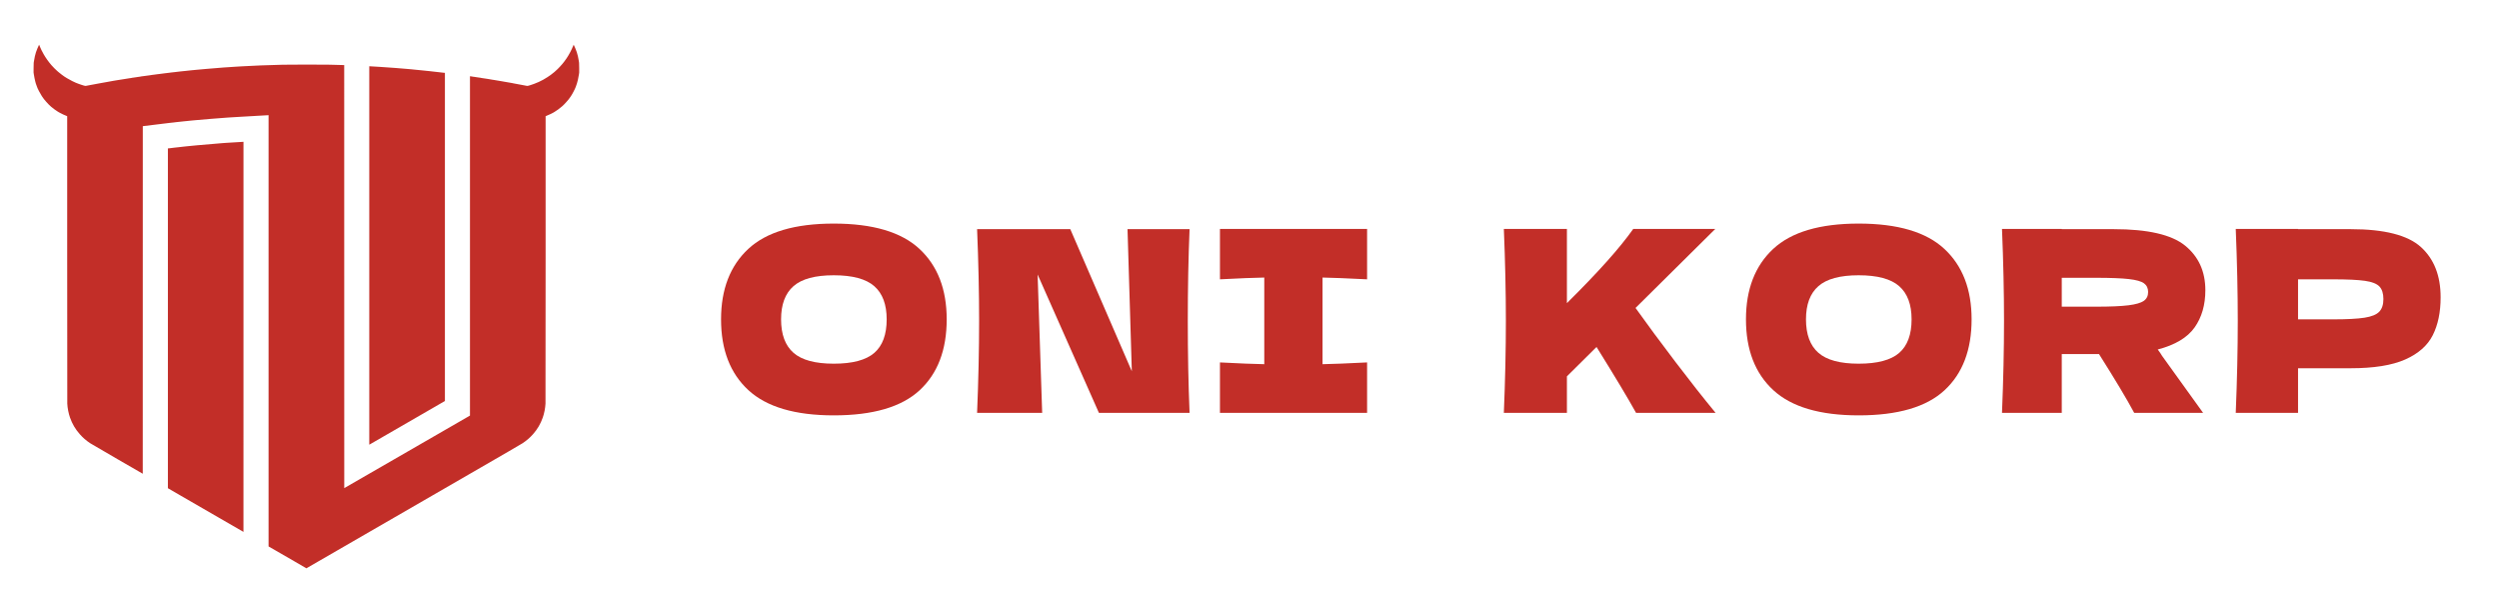
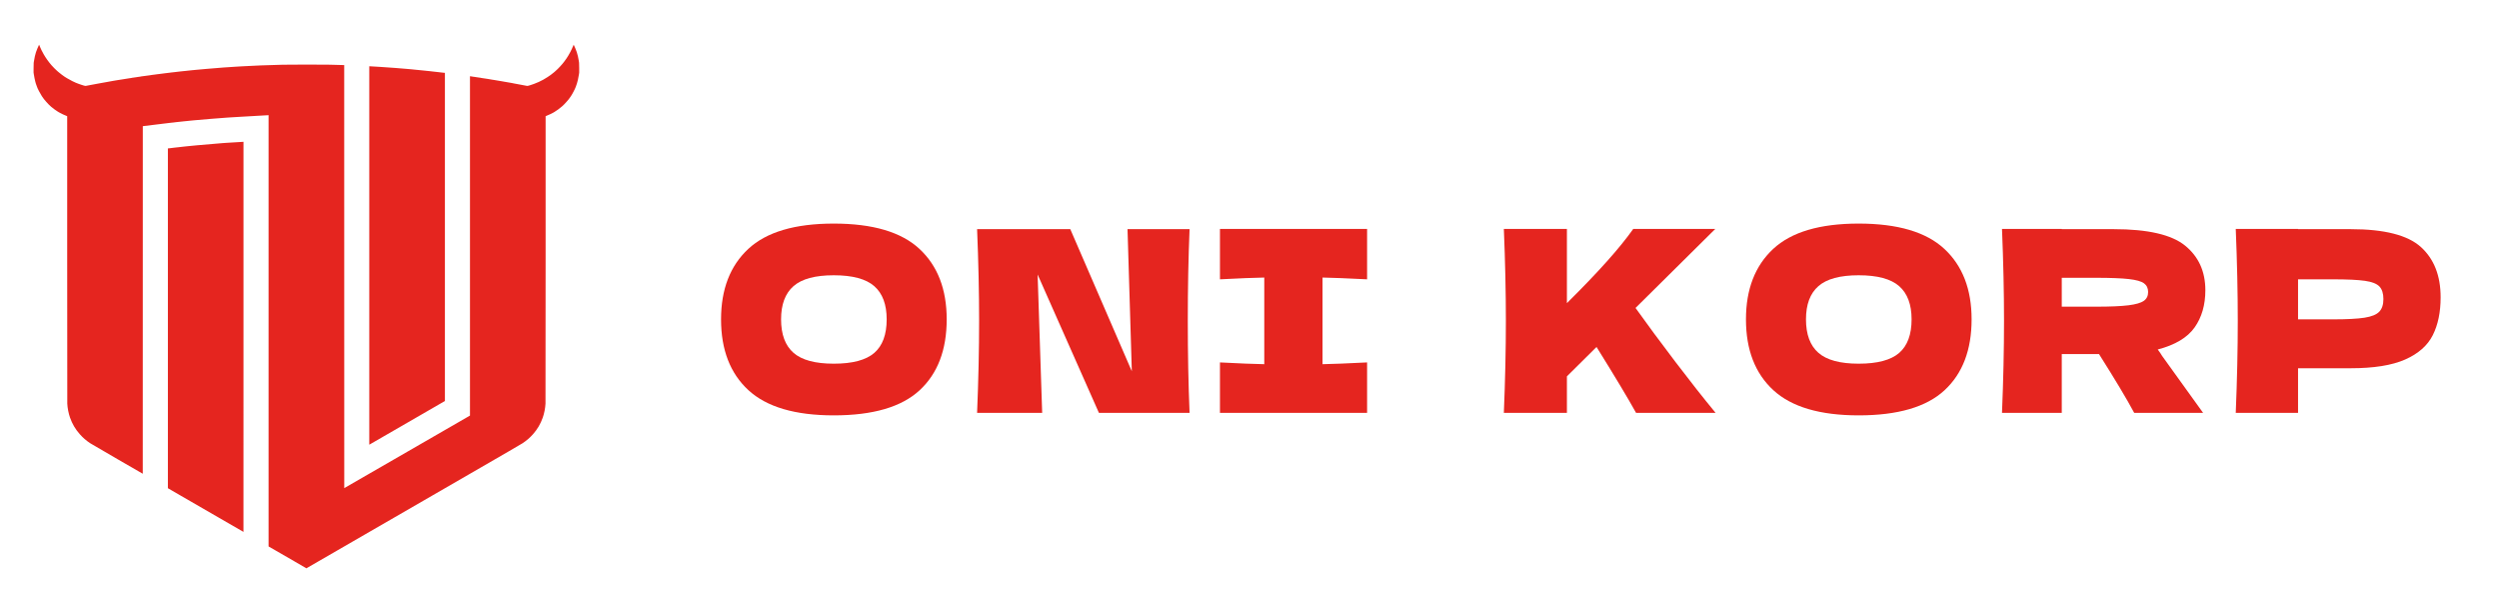
<svg xmlns="http://www.w3.org/2000/svg" viewBox="0 0 1044 256">
-   <g fill="#c22e28">
+   <g fill="#E5251F">
    <path fill-rule="evenodd" d="M122.79 234.30C119.92 232.64 116.36 230.59 114.89 229.74L112.20 228.20L112.20 138.16L112.20 48.11L112.03 48.11C111.93 48.11 109.65 48.24 106.95 48.40C104.26 48.55 101.37 48.72 100.53 48.77C98.67 48.88 97.08 48.97 96.14 49.03C95.76 49.06 95.16 49.10 94.81 49.12C92.54 49.26 83.81 49.98 81.11 50.24C80.73 50.28 80.12 50.33 79.75 50.37C79.39 50.40 78.91 50.45 78.68 50.48C78.45 50.50 77.96 50.55 77.58 50.59C77.21 50.63 76.73 50.67 76.51 50.70C76.29 50.72 75.92 50.76 75.68 50.79C75.44 50.81 75.06 50.85 74.85 50.88C74.63 50.90 74.27 50.94 74.06 50.96C73.84 50.98 73.52 51.02 73.36 51.04C73.19 51.07 72.84 51.11 72.59 51.14C71.86 51.21 71.33 51.27 70.81 51.33C70.55 51.37 70.07 51.42 69.74 51.46C69.42 51.50 67.01 51.79 64.41 52.11L59.66 52.69L59.65 125.27L59.64 197.84L49.04 191.72C41.97 187.64 38.16 185.42 37.62 185.06C35.94 183.93 34.63 182.79 33.32 181.31C31.49 179.24 30.18 177.03 29.25 174.38C28.64 172.66 28.20 170.40 28.11 168.55C28.08 167.87 28.07 149.46 28.07 108.05L28.07 48.51L27.97 48.48C27.38 48.30 25.47 47.40 24.74 46.97C24.56 46.86 24.27 46.69 24.10 46.59C23.49 46.24 22.06 45.19 21.36 44.58C20.75 44.06 20.00 43.30 19.31 42.51C18.39 41.46 18.32 41.38 17.48 40.14C16.87 39.24 15.63 36.87 15.49 36.33C15.46 36.22 15.36 35.93 15.26 35.69C15.03 35.13 14.96 34.89 14.72 33.97C14.51 33.15 14.28 31.99 14.12 30.94L14.02 30.26L14.03 28.42C14.03 27.19 14.05 26.46 14.08 26.23C14.11 26.03 14.16 25.69 14.20 25.46C14.35 24.33 14.76 22.58 15.03 21.80C15.40 20.77 15.91 19.52 16.17 19.02L16.33 18.69L16.41 18.84C16.45 18.93 16.59 19.26 16.72 19.59C17.05 20.41 17.61 21.54 18.27 22.70C19.14 24.21 20.22 25.73 21.48 27.20C22.03 27.85 23.33 29.15 23.87 29.61C24.09 29.79 24.37 30.04 24.50 30.15C24.74 30.38 25.31 30.84 25.72 31.12C25.87 31.22 26.07 31.37 26.18 31.46C26.86 32.02 28.97 33.28 30.22 33.88C31.45 34.48 32.06 34.74 32.84 35.01C33.00 35.07 33.49 35.23 33.94 35.39C34.93 35.73 35.57 35.90 35.78 35.88C36.09 35.84 37.52 35.57 37.84 35.49C38.02 35.45 38.75 35.31 39.46 35.19C40.17 35.07 40.97 34.92 41.23 34.86C41.69 34.75 43.50 34.43 44.74 34.23C45.05 34.17 45.40 34.11 45.51 34.09C45.76 34.04 46.53 33.90 47.22 33.78C47.52 33.73 47.97 33.65 48.22 33.61C48.48 33.56 48.83 33.51 49.01 33.48C49.51 33.41 50.42 33.27 50.99 33.17C52.13 32.97 52.73 32.87 53.00 32.85C53.16 32.83 53.60 32.76 53.99 32.69C54.37 32.62 54.78 32.56 54.90 32.56C55.01 32.56 55.10 32.54 55.10 32.51C55.10 32.49 55.19 32.47 55.30 32.47C55.40 32.47 55.71 32.43 55.99 32.38C56.26 32.33 56.66 32.27 56.88 32.25C57.10 32.23 57.48 32.17 57.73 32.12C57.99 32.07 58.29 32.03 58.40 32.03C58.51 32.03 58.61 32.01 58.62 31.99C58.63 31.97 58.83 31.93 59.07 31.90C60.11 31.79 60.32 31.76 60.78 31.68C61.27 31.60 61.75 31.53 62.42 31.46C62.63 31.44 63.00 31.38 63.26 31.33C63.51 31.28 63.78 31.24 63.87 31.24C63.95 31.24 64.20 31.21 64.41 31.18C65.32 31.04 65.74 30.98 65.86 30.98C65.93 30.98 66.18 30.95 66.43 30.92C67.37 30.78 67.85 30.72 68.34 30.67C68.62 30.65 68.93 30.60 69.04 30.58C69.23 30.54 69.49 30.51 70.66 30.39C71.01 30.36 71.39 30.31 71.49 30.28C71.60 30.26 71.88 30.23 72.11 30.21C72.34 30.20 72.68 30.16 72.87 30.13C73.07 30.09 73.41 30.05 73.64 30.04C73.87 30.02 74.13 29.99 74.21 29.97C74.29 29.95 74.72 29.90 75.15 29.86C75.59 29.83 76.13 29.77 76.36 29.73C76.59 29.70 77.18 29.64 77.67 29.60C78.17 29.56 78.61 29.51 78.66 29.49C78.71 29.47 79.35 29.40 80.08 29.34C80.82 29.27 81.66 29.19 81.94 29.16C82.23 29.13 84.19 28.95 86.28 28.77C90.94 28.37 91.96 28.28 93.51 28.18C93.92 28.15 94.69 28.10 95.21 28.07C97.25 27.93 98.09 27.87 98.51 27.85C99.01 27.82 100.08 27.76 101.20 27.69C106.08 27.40 111.42 27.20 118.14 27.03C121.18 26.95 134.81 26.95 137.73 27.02C138.89 27.05 140.73 27.10 141.82 27.13L143.80 27.18L143.81 115.51L143.82 203.84L170.08 188.70L196.34 173.55L196.34 102.68L196.34 31.81L196.44 31.85C196.50 31.88 196.74 31.91 196.97 31.92C197.20 31.94 197.39 31.97 197.39 31.99C197.39 32.01 197.49 32.03 197.60 32.03C197.71 32.03 198.03 32.07 198.29 32.12C198.56 32.17 198.94 32.23 199.14 32.25C199.35 32.27 199.74 32.33 200.02 32.38C200.29 32.43 200.60 32.47 200.71 32.47C200.81 32.47 200.90 32.49 200.90 32.51C200.90 32.54 200.99 32.56 201.10 32.56C201.32 32.56 201.66 32.61 202.28 32.74C202.49 32.78 202.81 32.83 202.98 32.84C203.15 32.86 203.56 32.92 203.90 32.98C204.24 33.04 204.63 33.11 204.78 33.13C204.92 33.15 205.31 33.22 205.63 33.28C205.96 33.34 206.37 33.40 206.56 33.42C206.75 33.43 206.90 33.46 206.90 33.48C206.90 33.50 207.03 33.52 207.20 33.53C207.47 33.55 207.88 33.62 209.77 33.96C210.18 34.04 210.58 34.11 210.65 34.12C211.00 34.18 213.38 34.59 213.80 34.66C214.07 34.71 214.50 34.80 214.77 34.86C215.03 34.92 215.83 35.07 216.54 35.19C217.25 35.31 217.98 35.45 218.16 35.49C218.48 35.57 219.91 35.84 220.22 35.88C220.38 35.90 220.97 35.76 221.49 35.58C221.65 35.53 222.03 35.39 222.35 35.29C222.66 35.18 223.04 35.05 223.18 35.00C224.18 34.67 225.93 33.86 226.93 33.29C228.08 32.63 229.46 31.76 229.82 31.46C229.93 31.37 230.14 31.22 230.28 31.12C230.69 30.84 231.27 30.38 231.51 30.15C231.63 30.04 231.90 29.79 232.12 29.61C233.10 28.79 234.93 26.82 235.66 25.79C235.78 25.62 235.94 25.40 236.02 25.30C236.10 25.21 236.39 24.80 236.66 24.41C237.58 23.08 238.79 20.83 239.39 19.31C239.48 19.10 239.58 18.87 239.61 18.81L239.67 18.69L239.83 19.02C240.09 19.52 240.60 20.77 240.97 21.80C241.25 22.58 241.65 24.33 241.81 25.46C241.84 25.69 241.89 26.03 241.92 26.23C241.96 26.47 241.97 27.14 241.97 28.44L241.97 30.30L241.86 31.07C241.64 32.51 241.22 34.41 241.01 34.90C240.94 35.06 240.83 35.39 240.51 36.33C240.25 37.10 239.10 39.31 238.49 40.19C237.61 41.47 237.60 41.48 236.69 42.50C235.94 43.36 235.59 43.71 234.89 44.35C234.03 45.13 232.55 46.23 231.68 46.72C231.42 46.87 231.12 47.04 231.02 47.11C230.93 47.17 230.76 47.26 230.65 47.30C230.54 47.34 230.30 47.47 230.10 47.58C229.80 47.75 228.98 48.11 228.17 48.43L227.94 48.52L227.94 108.05C227.94 149.47 227.92 167.87 227.89 168.55C227.80 170.40 227.36 172.66 226.75 174.38C225.82 177.03 224.52 179.24 222.69 181.31C221.36 182.81 220.05 183.94 218.33 185.09C217.73 185.49 211.25 189.25 196.23 197.92C164.20 216.40 129.10 236.67 128.13 237.25L128.00 237.33L122.79 234.30ZM91.30 216.11C85.57 212.80 78.47 208.70 75.51 206.99L70.14 203.88L70.14 132.92L70.14 61.96L70.33 61.96C70.44 61.96 70.72 61.93 70.96 61.90C71.19 61.86 71.59 61.81 71.84 61.79C72.10 61.76 72.45 61.72 72.63 61.69C72.80 61.67 73.12 61.63 73.33 61.61C73.70 61.57 74.20 61.51 74.91 61.44C75.12 61.41 75.46 61.37 75.68 61.35C75.90 61.33 76.25 61.29 76.47 61.26C76.68 61.24 77.05 61.20 77.28 61.17C77.51 61.15 77.99 61.10 78.35 61.06C78.71 61.03 79.31 60.97 79.68 60.93C80.79 60.82 81.60 60.74 82.34 60.67C84.24 60.48 90.55 59.94 92.90 59.77C93.62 59.72 94.46 59.66 94.76 59.64C96.28 59.52 101.69 59.19 101.72 59.22C101.72 59.22 101.73 95.88 101.72 140.67L101.71 222.12L91.30 216.11ZM154.27 106.69L154.27 27.67L154.55 27.68C155.07 27.70 157.41 27.84 158.87 27.94C160.69 28.06 164.15 28.30 164.46 28.33C164.58 28.34 164.97 28.37 165.31 28.39C167.32 28.54 169.30 28.71 170.14 28.79C170.36 28.81 171.14 28.88 171.87 28.94C172.59 29.00 173.37 29.08 173.60 29.12C173.83 29.15 174.74 29.24 175.63 29.32C176.53 29.39 177.30 29.47 177.34 29.49C177.39 29.51 177.86 29.56 178.37 29.60C178.89 29.64 179.40 29.69 179.50 29.71C179.60 29.73 180.09 29.79 180.59 29.84C181.10 29.88 181.54 29.93 181.57 29.95C181.61 29.96 181.96 30.00 182.35 30.04C182.75 30.07 183.08 30.11 183.11 30.12C183.13 30.14 183.39 30.17 183.69 30.19C184.00 30.21 184.42 30.26 184.63 30.30C184.84 30.33 185.20 30.38 185.44 30.39L185.87 30.42L185.87 98.94L185.87 167.46L170.28 176.47C161.71 181.42 154.60 185.53 154.48 185.59L154.27 185.71L154.27 106.69Z" />
    <g transform="translate(297.0 172.4) scale(0.1058 -0.1058)">
      <path transform="translate(0 0)" d="M40 369Q40 547 147.5 647.0Q255 747 485 747Q716 747 823.5 647.0Q931 547 931 369Q931 188 824.0 89.0Q717 -10 485 -10Q256 -10 148.0 89.5Q40 189 40 369ZM694 369Q694 457 645.0 500.0Q596 543 485 543Q375 543 326.0 500.0Q277 457 277 369Q277 280 326.0 237.0Q375 194 485 194Q596 194 645.0 236.5Q694 279 694 369Z" />
      <path transform="translate(1011 0)" d="M879 725Q872 556 872 363Q872 169 879 0H521L279 546L297 0H40Q48 194 48 363Q48 531 40 725H408L651 164L634 725Z" />
      <path transform="translate(1970 0)" d="M621 527Q502 533 445 534V192Q503 193 621 199V0H40V199Q155 193 215 192V534Q155 533 40 527V726H621Z" />
      <path transform="translate(3091 0)" d="M562 0Q515 85 406 260L289 144V0H40Q48 194 48 363Q48 532 40 726H289V433Q473 615 551 726H875L560 414Q630 316 717.5 201.0Q805 86 876 0Z" />
      <path transform="translate(4047 0)" d="M40 369Q40 547 147.5 647.0Q255 747 485 747Q716 747 823.5 647.0Q931 547 931 369Q931 188 824.0 89.0Q717 -10 485 -10Q256 -10 148.0 89.5Q40 189 40 369ZM694 369Q694 457 645.0 500.0Q596 543 485 543Q375 543 326.0 500.0Q277 457 277 369Q277 280 326.0 237.0Q375 194 485 194Q596 194 645.0 236.5Q694 279 694 369Z" />
      <path transform="translate(5058 0)" d="M655 250Q667 234 672 225L834 0H562Q518 82 423 232H276V0H40Q48 194 48 363Q48 532 40 726H276V725H481Q683 725 763.0 660.0Q843 595 843 484Q843 397 800.5 337.0Q758 277 655 250ZM276 533V419H411Q496 419 539.5 424.5Q583 430 600.0 442.0Q617 454 617 477Q617 499 601.0 511.0Q585 523 541.0 528.0Q497 533 411 533Z" />
      <path transform="translate(5981 0)" d="M494 725Q693 725 771.0 654.5Q849 584 849 456Q849 368 818.0 306.5Q787 245 709.0 210.5Q631 176 494 176H286V0H40Q48 194 48 363Q48 532 40 726H286V725ZM424 369Q507 369 548.5 375.5Q590 382 606.5 399.0Q623 416 623 449Q623 482 607.5 498.5Q592 515 550.5 521.0Q509 527 424 527H286V369Z" />
    </g>
  </g>
</svg>
